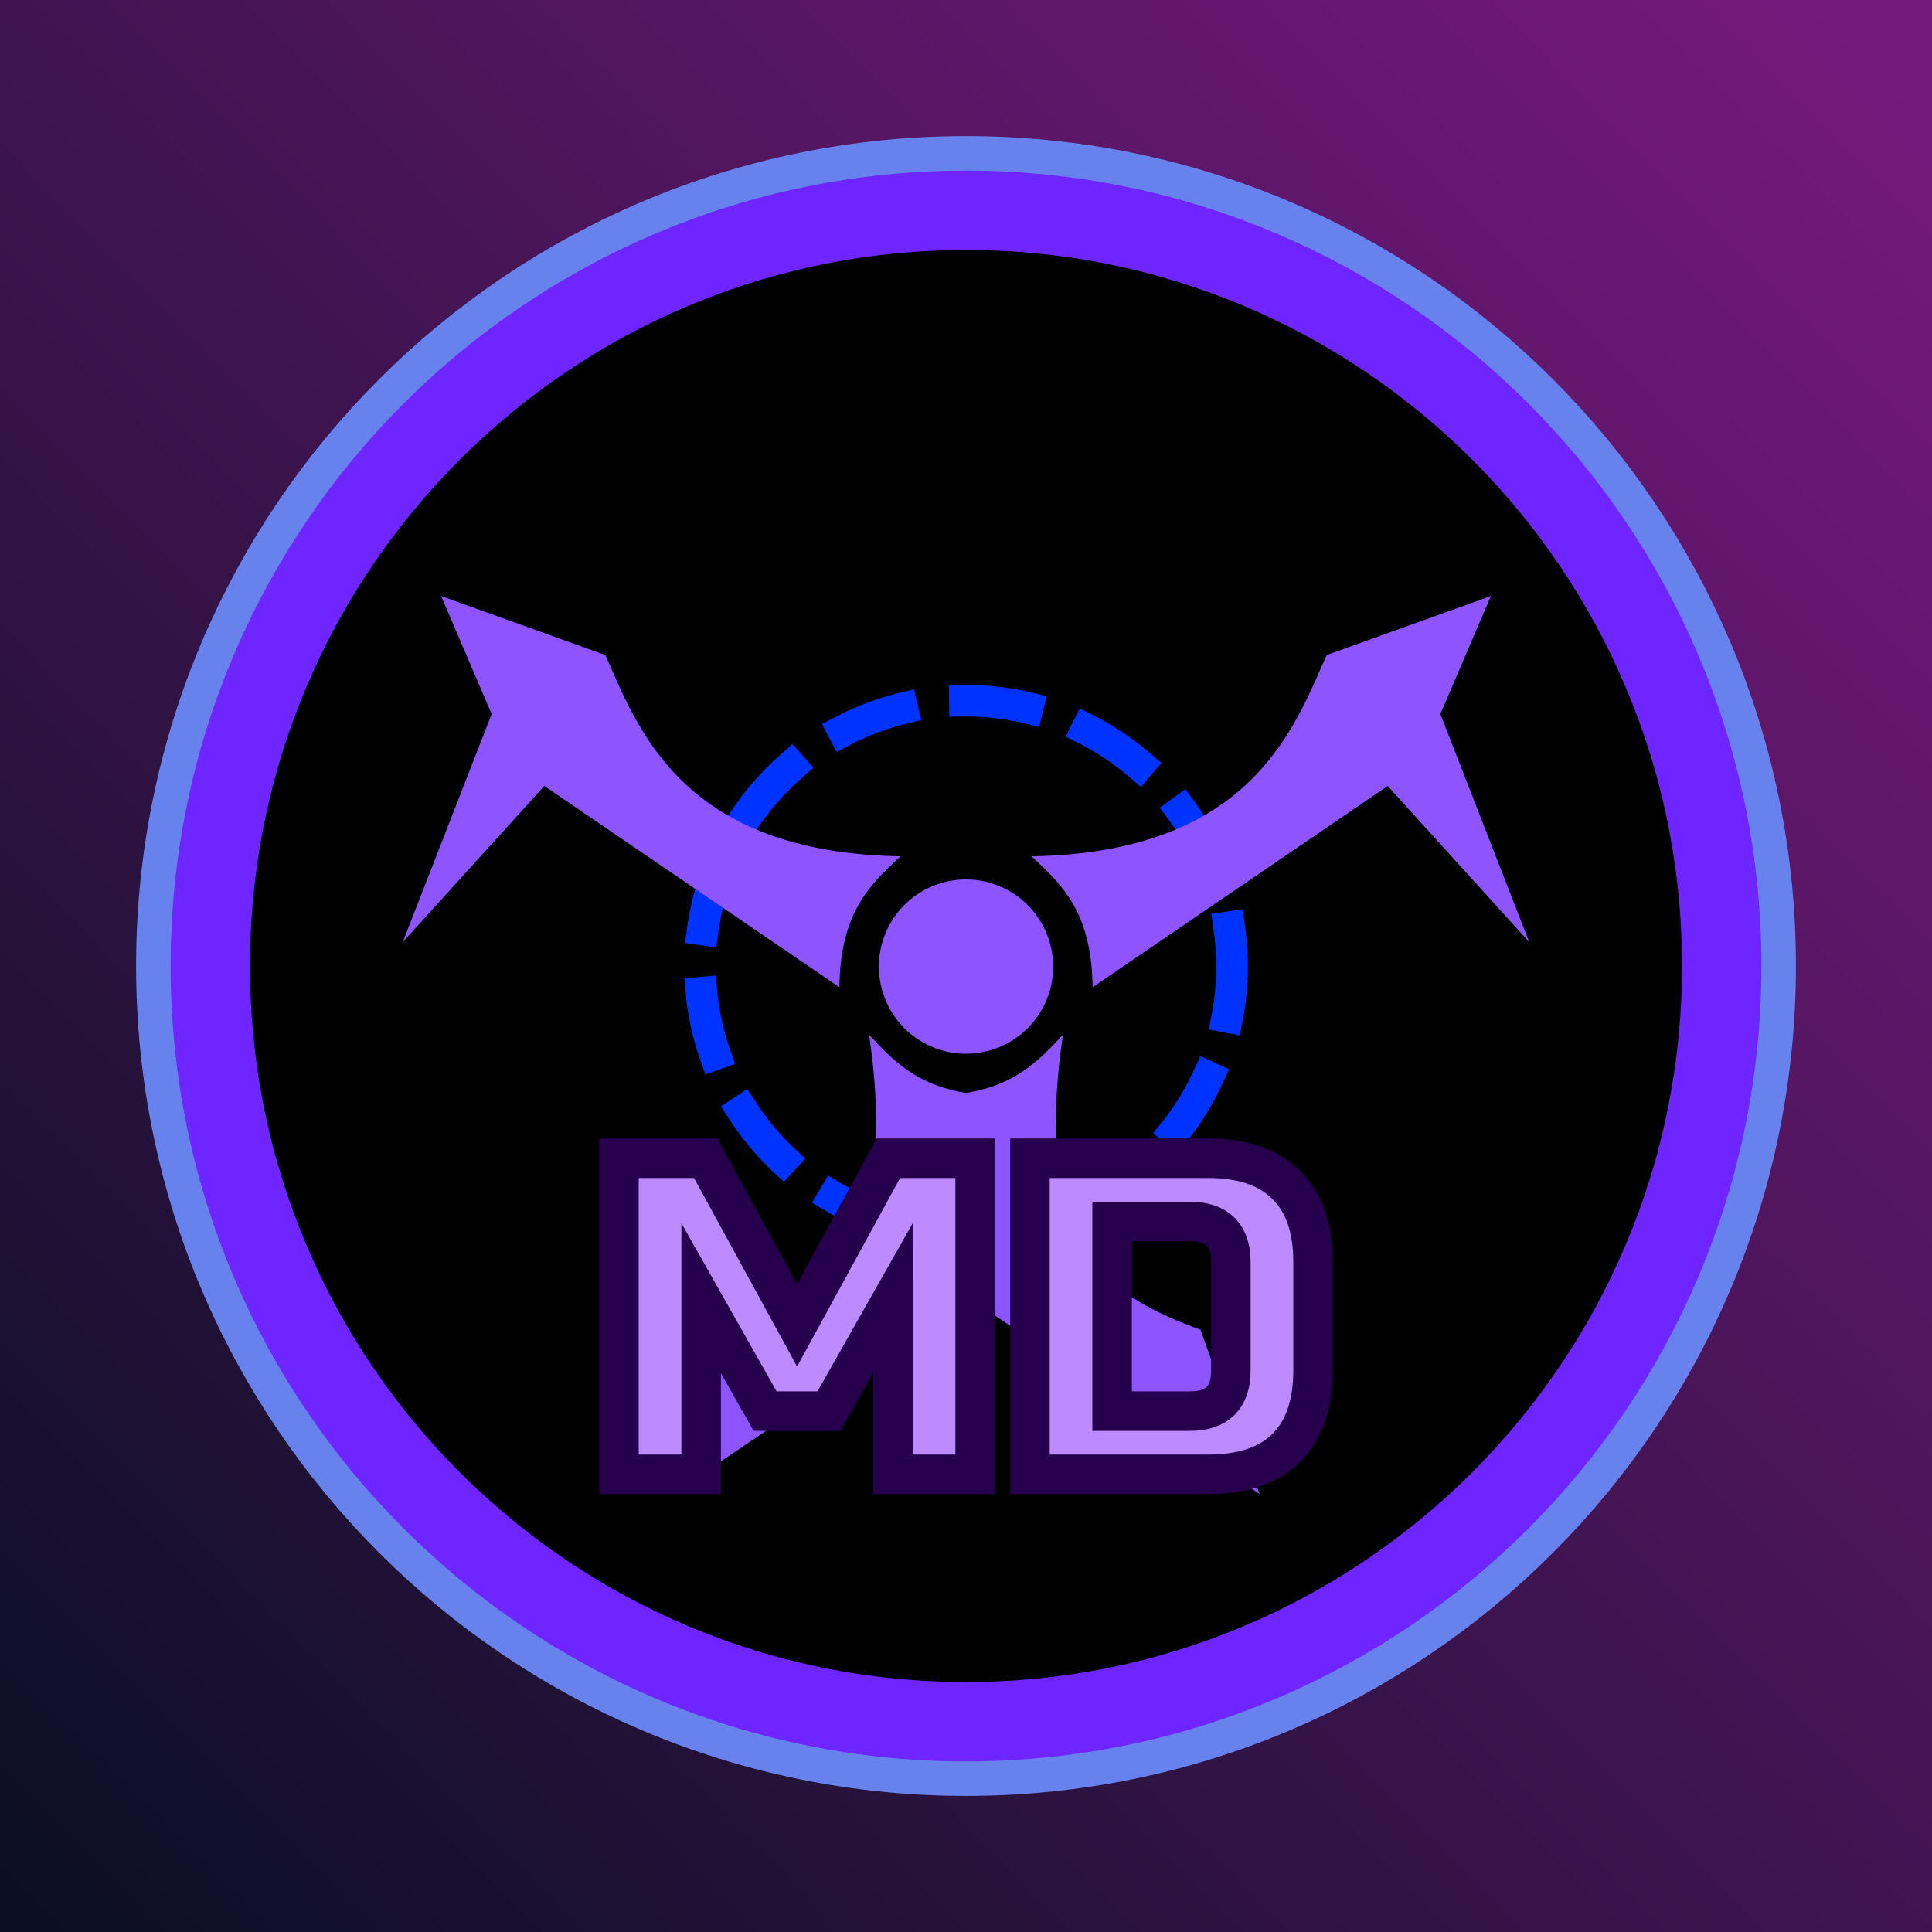
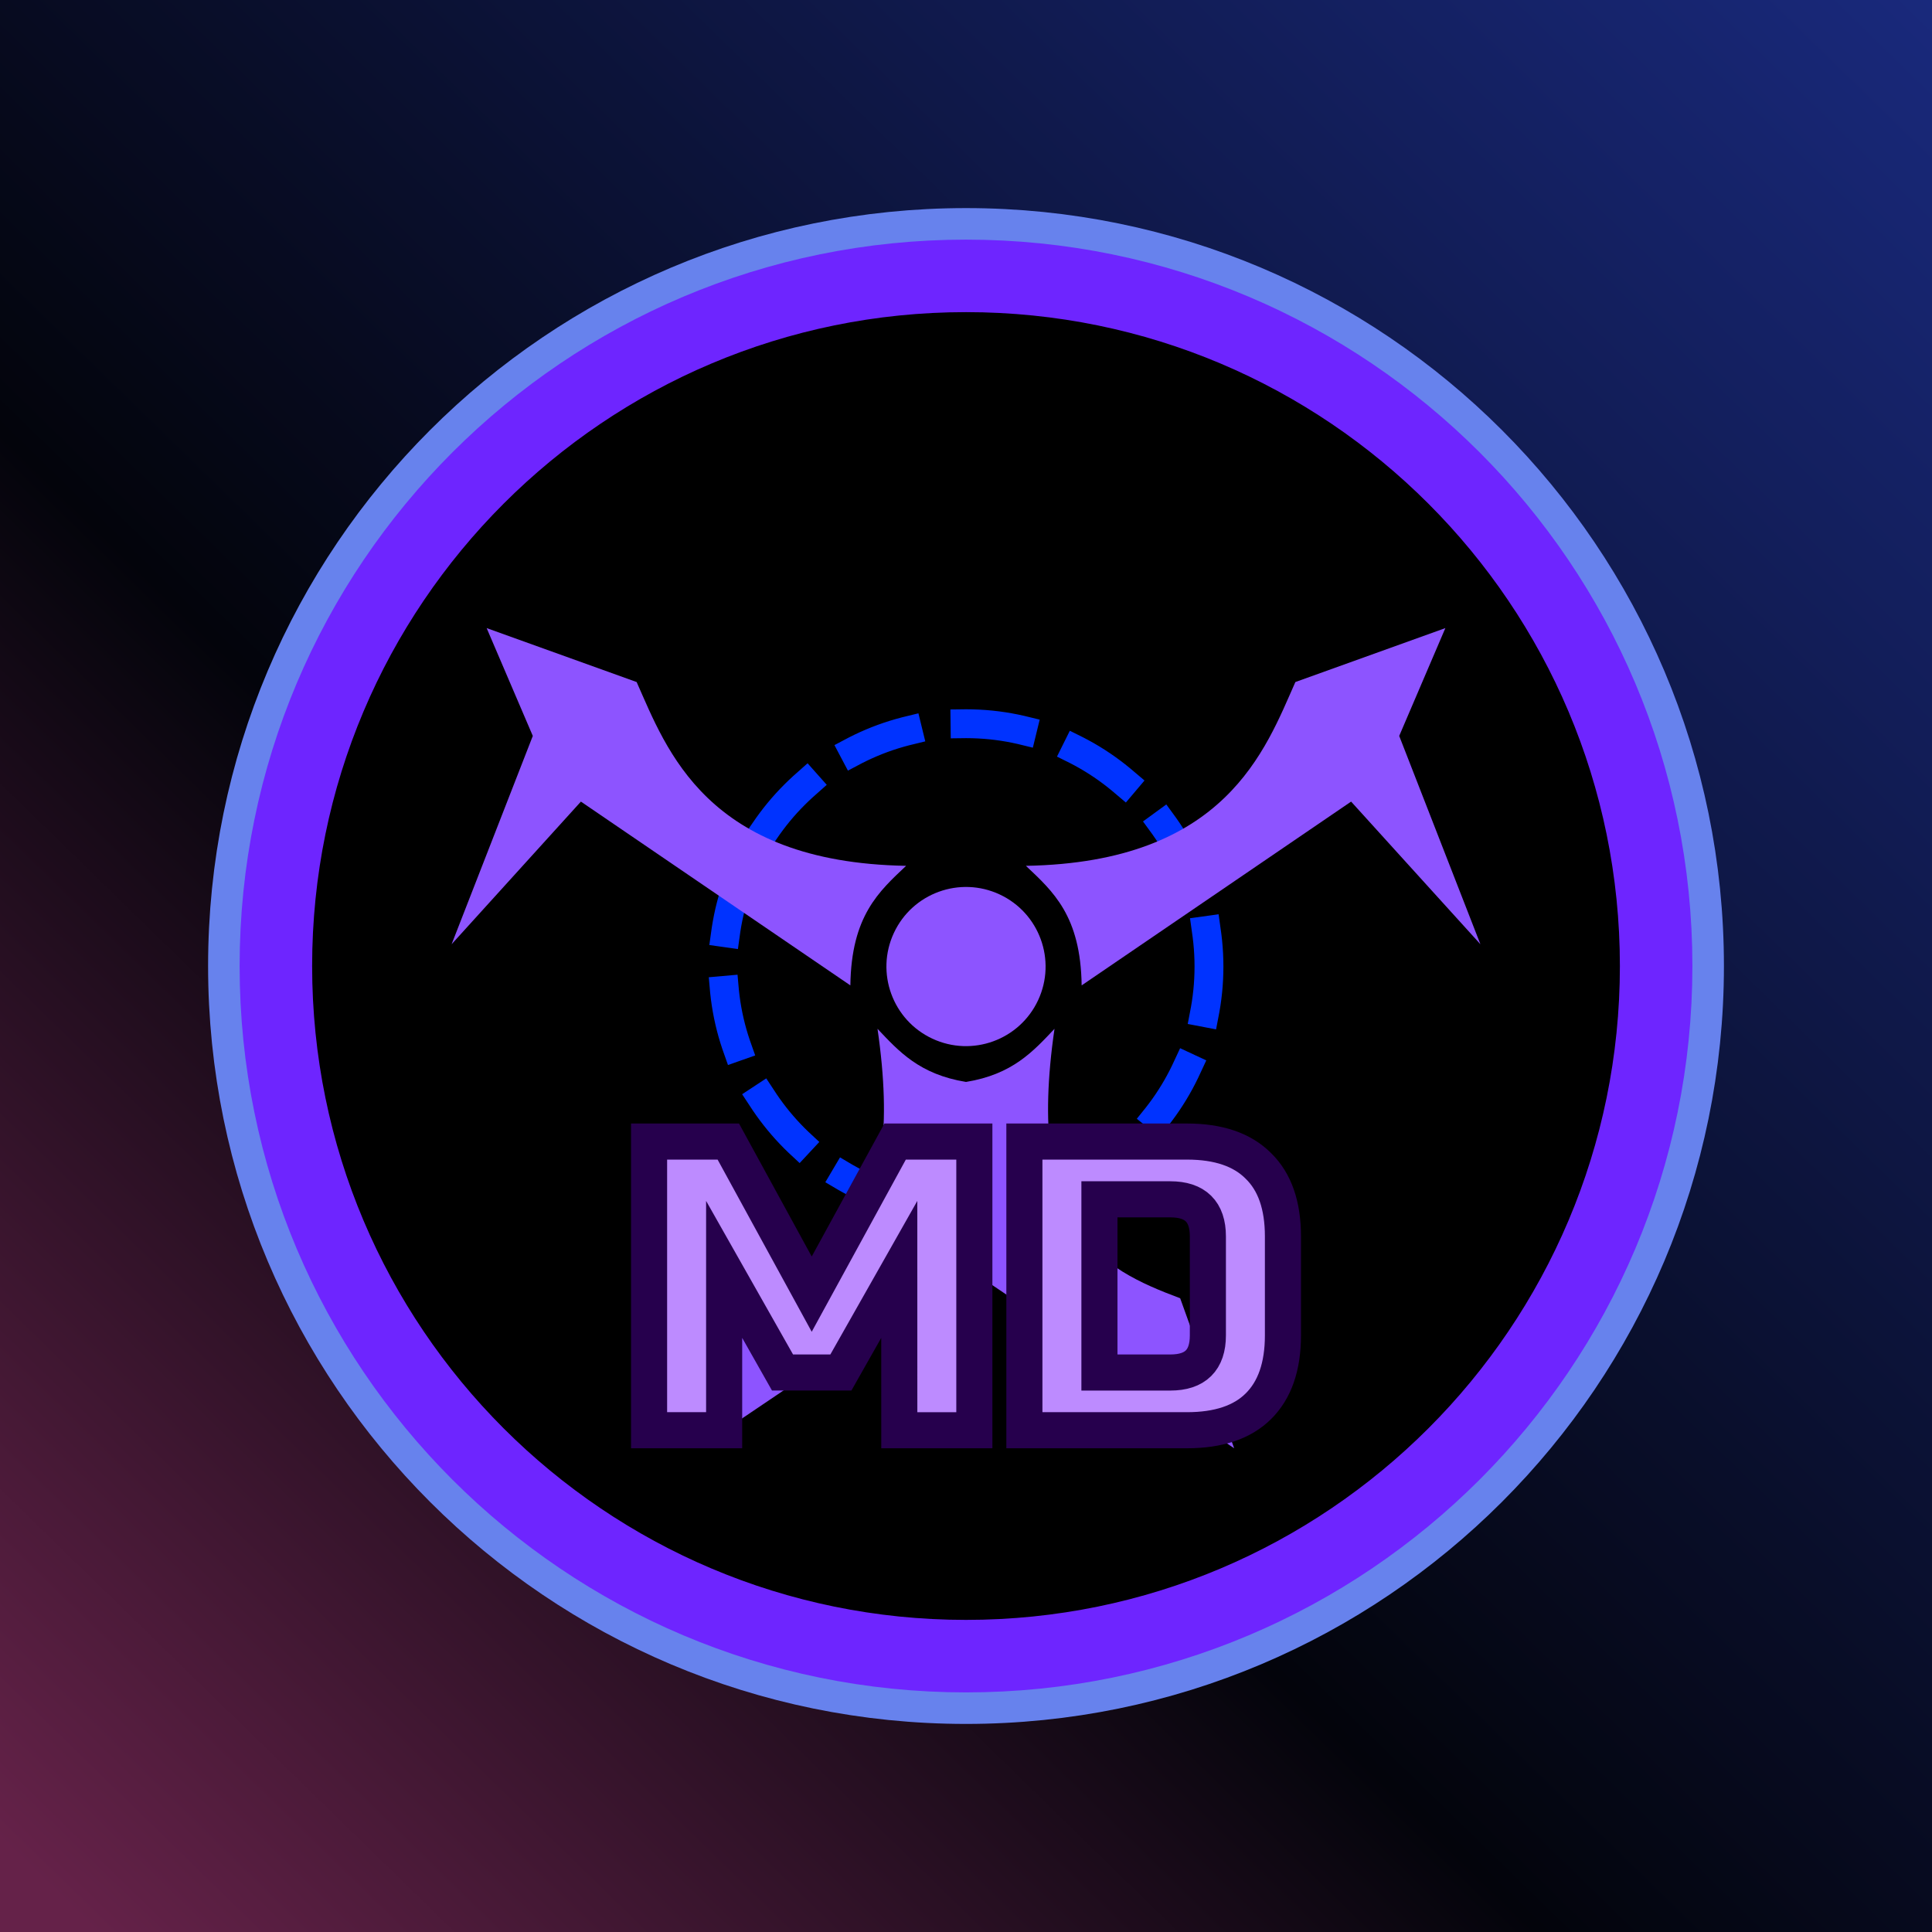
<svg xmlns="http://www.w3.org/2000/svg" xmlns:xlink="http://www.w3.org/1999/xlink" width="91.653" height="91.653" viewBox="-26 -28 91.653 91.653" version="1.1" id="svg16">
  <defs id="defs20">
    <linearGradient id="linearGradient2716">
-       <stop style="stop-color:#090f23;stop-opacity:1;" offset="0" id="stop2712" />
-       <stop style="stop-color:#75197c;stop-opacity:1;" offset="1" id="stop2714" />
+       <stop style="stop-color:#652249;stop-opacity:1;" offset="0.029" id="stop869" />
+       <stop style="stop-color:#03040b;stop-opacity:1;" offset="0.397" id="stop2712" />
+       <stop style="stop-color:#19297c;stop-opacity:1;" offset="1" id="stop2714" />
    </linearGradient>
-     <linearGradient xlink:href="#linearGradient2716" id="linearGradient2718" x1="-28.711" y1="61.981" x2="60.701" y2="-25.066" gradientUnits="userSpaceOnUse" gradientTransform="matrix(1.020871,0,0,1.007972,2.720674,1.608563)" />
+     <linearGradient xlink:href="#linearGradient2716" id="linearGradient2718" x1="-28.711" y1="61.981" x2="61.539" y2="-29.413" gradientUnits="userSpaceOnUse" gradientTransform="matrix(1.020871,0,0,1.007972,2.720675,1.608564)" />
  </defs>
  <rect style="fill:url(#linearGradient2718);fill-opacity:1;stroke-width:7.668;stroke-miterlimit:9.59" id="rect382" width="91.653" height="91.653" x="-26" y="-28" />
-   <g id="g915" transform="matrix(0.9373895,0,0,0.9373895,1.241362,1.115204)">
+   <g id="g915" transform="matrix(0.8560672,0,0,0.8560672,2.853715,2.564994)">
    <circle cx="19.827" cy="17.828" r="39.489" style="fill:#000000;fill-opacity:1;stroke:#6782ed;stroke-width:5.023;stroke-linejoin:round;stroke-miterlimit:4;stroke-dasharray:none;stroke-opacity:1" id="circle2" />
    <circle cx="19.827" cy="17.828" r="38.244" style="fill:none;fill-opacity:1;stroke:#6e25ff;stroke-width:4.018;stroke-linejoin:round;stroke-miterlimit:4;stroke-dasharray:none;stroke-opacity:1" id="circle4" />
    <g style="stroke-width:0.621" transform="matrix(1.61051,0,0,1.61051,-5.941279,-0.7202788)" id="g12">
      <circle cx="16.004" cy="11.536" r="8.356" style="fill:none;fill-opacity:1;stroke:#0033ff;stroke-width:0.993;stroke-linecap:square;stroke-linejoin:miter;stroke-dasharray:1.987, 1.987;stroke-dashoffset:0.397;stroke-opacity:1" id="circle6" />
      <circle cx="19.376" cy="3.693" r="2.738" style="fill:#8d54ff;fill-opacity:1;stroke:none;stroke-width:1.242;stroke-linecap:square;stroke-linejoin:round;stroke-dasharray:none;stroke-opacity:1" transform="rotate(25)" id="circle8" />
      <path d="m 12.955,13.678 c 1.001,6.876 -1.556,8.238 -4.324,9.271 L 6.773,28.111 16,21.886 25.227,28.111 23.369,22.949 C 20.601,21.916 18.044,20.554 19.045,13.678 18.311,14.454 17.602,15.245 16,15.506 14.398,15.245 13.689,14.454 12.955,13.678 M 27.333,1.746 32.494,-0.11 30.906,3.6 33.7,10.768 29.251,5.86 19.979,12.184 C 19.947,9.79 18.993,8.95 18.061,8.07 24.937,7.951 26.3,4.069 27.333,1.746 M 4.667,1.746 -0.494,-0.11 1.094,3.6 -1.7,10.768 2.749,5.86 12.021,12.184 C 12.053,9.79 13.007,8.95 13.939,8.07 7.063,7.95 5.7,4.069 4.667,1.746" style="fill:#8d54ff;fill-opacity:1;stroke:none;stroke-width:1.242;stroke-linecap:square;stroke-linejoin:round;stroke-dasharray:none;stroke-opacity:1" id="path10" />
    </g>
    <path d="m 16.129,34.64 -3.236,5.714 H 9.659 L 6.424,34.64 v 8.913 H 2.264 V 27.556 h 4.391 l 4.622,8.456 4.622,-8.456 h 4.39 V 43.554 H 16.13 Z m 15.946,-7.084 q 2.612,0 3.952,1.348 1.363,1.326 1.363,3.908 v 5.484 q 0,2.583 -1.364,3.931 -1.339,1.326 -3.952,1.326 H 23.062 V 27.556 Z m 1.155,5.257 q 0,-2.056 -2.081,-2.056 h -3.928 v 9.598 h 3.928 q 2.081,0 2.081,-2.057 z" aria-label="MD" style="font-weight:700;font-size:22.981px;line-height:1.25;font-family:'Russo One';-inkscape-font-specification:'Russo One Bold';letter-spacing:0;word-spacing:0;fill:#bd8bff;stroke:#26004d;stroke-width:2" id="path14" />
  </g>
</svg>
